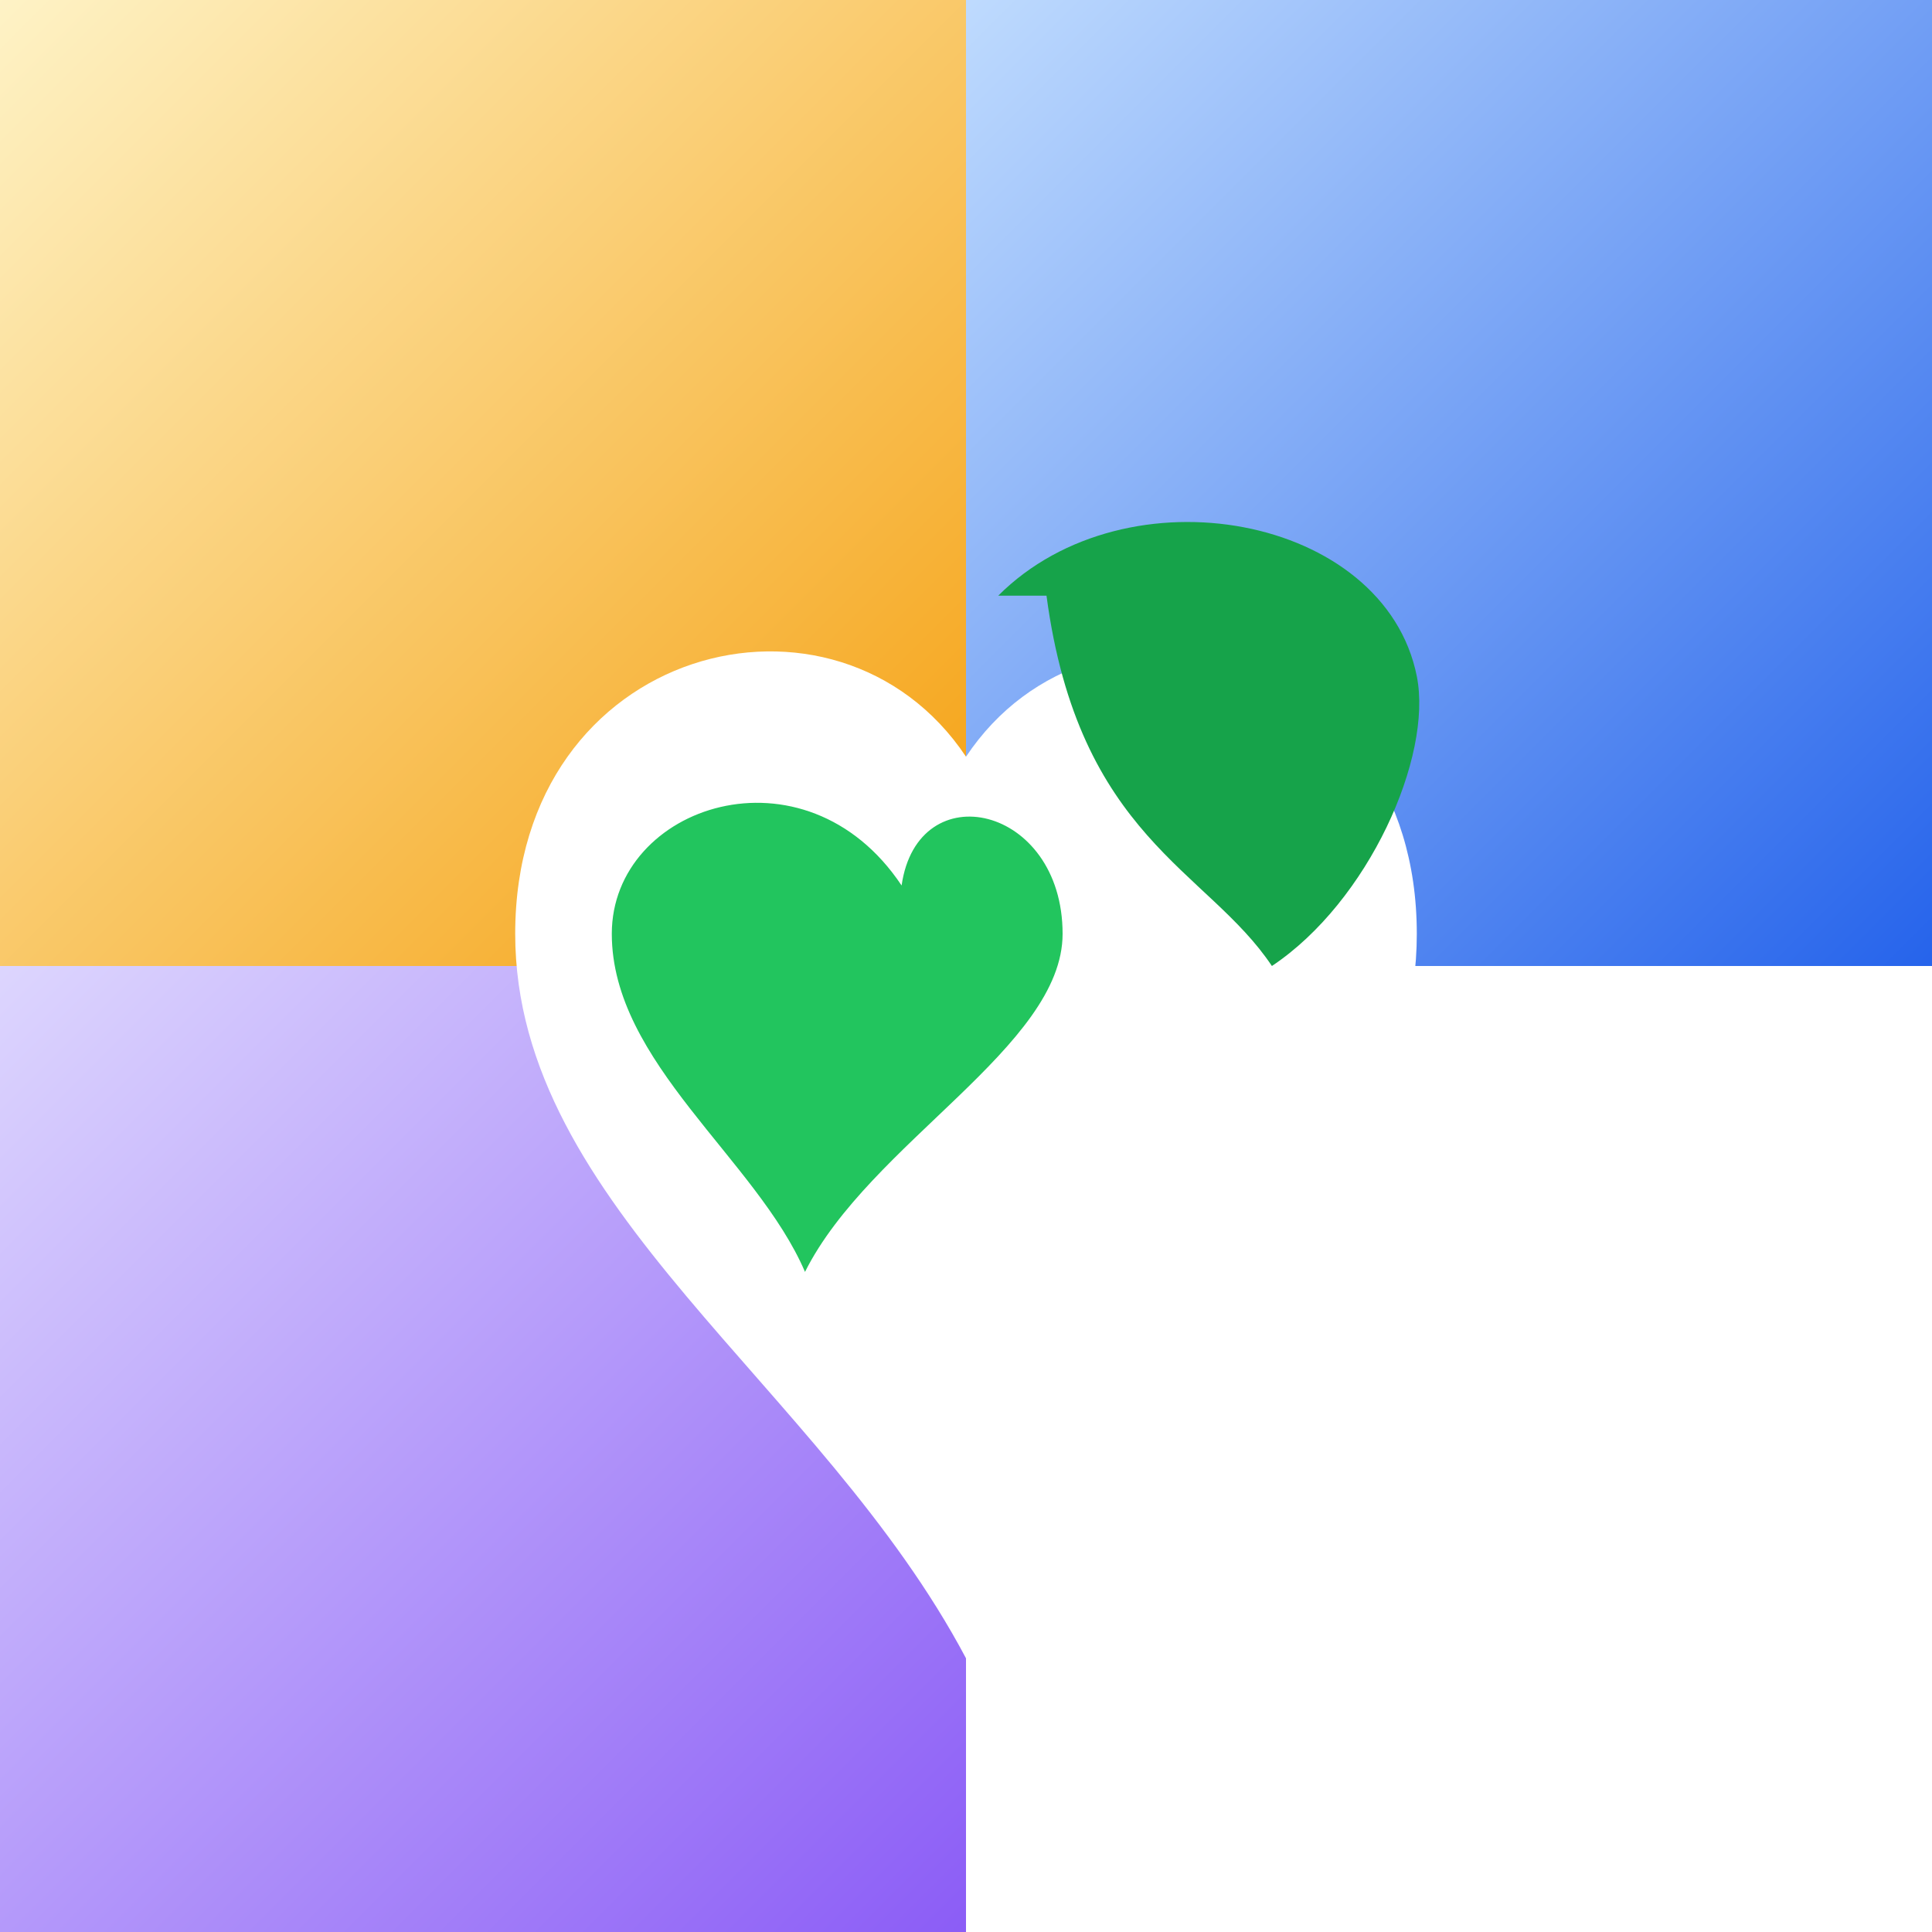
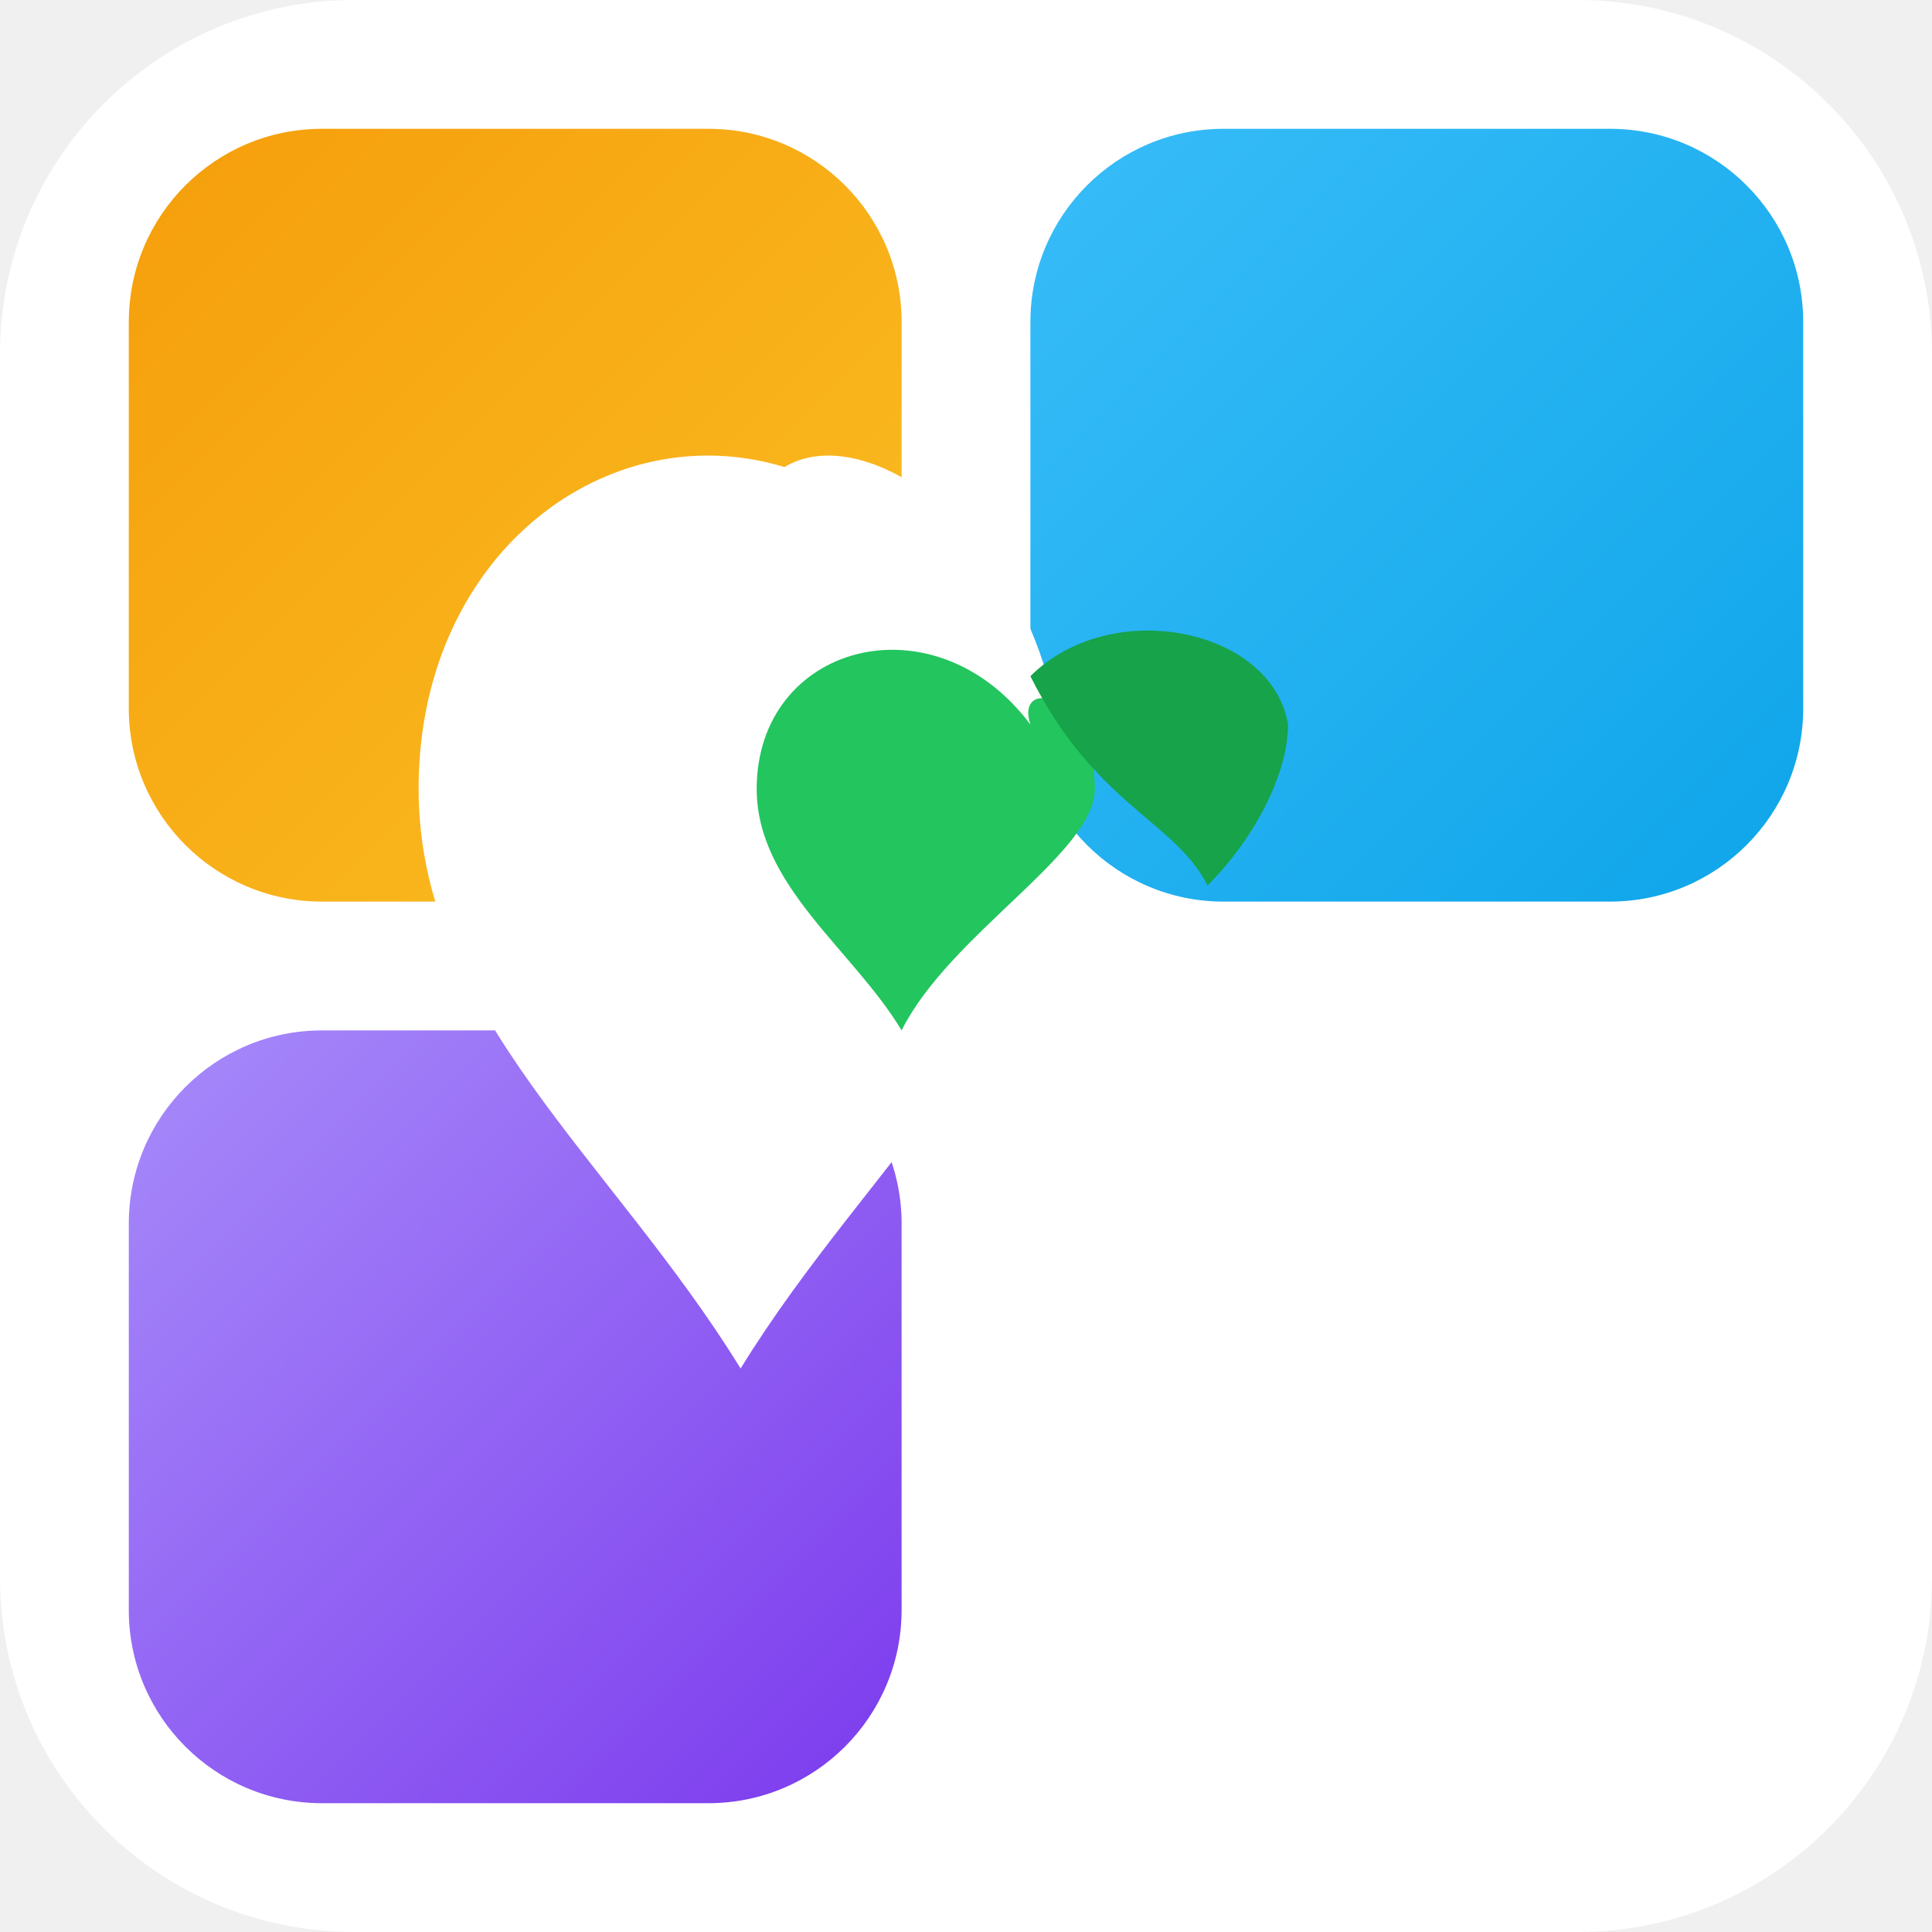
<svg xmlns="http://www.w3.org/2000/svg" viewBox="0 0 120 120">
  <defs>
-     <linearGradient id="grad1" x1="0%" y1="0%" x2="100%" y2="100%">
-       <stop offset="0%" stop-color="#fef3c7" />
-       <stop offset="100%" stop-color="#f59e0b" />
+     <linearGradient id="g1" x1="0%" y1="0%" x2="100%" y2="100%">
+       <stop offset="0%" stop-color="#f59e0b" />
+       <stop offset="100%" stop-color="#fbbf24" />
    </linearGradient>
-     <linearGradient id="grad2" x1="0%" y1="0%" x2="100%" y2="100%">
-       <stop offset="0%" stop-color="#bfdbfe" />
-       <stop offset="100%" stop-color="#2563eb" />
+     <linearGradient id="g2" x1="0%" y1="0%" x2="100%" y2="100%">
+       <stop offset="0%" stop-color="#38bdf8" />
+       <stop offset="100%" stop-color="#0ea5e9" />
    </linearGradient>
-     <linearGradient id="grad3" x1="0%" y1="0%" x2="100%" y2="100%">
-       <stop offset="0%" stop-color="#ddd6fe" />
-       <stop offset="100%" stop-color="#8b5cf6" />
+     <linearGradient id="g3" x1="0%" y1="0%" x2="100%" y2="100%">
+       <stop offset="0%" stop-color="#a78bfa" />
+       <stop offset="100%" stop-color="#7c3aed" />
    </linearGradient>
  </defs>
-   <rect width="120" height="120" rx="24" fill="#f8fafc" />
-   <path d="M0 0h60v60H0z" fill="url(#grad1)" />
-   <path d="M60 0h60v60H60z" fill="url(#grad2)" />
-   <path d="M0 60h60v60H0z" fill="url(#grad3)" />
-   <path d="M60 60h60v60H60z" fill="#ffffff" />
-   <path d="M60 47c-8-12-28-7-28 11 0 17 19 28 28 45 9-17 28-28 28-45 0-18-20-23-28-11z" fill="#ffffff" />
-   <path d="M56 55c-6-9-18-5-18 3 0 8 9 14 12 21 4-8 16-14 16-21 0-8-9-10-10-3z" fill="#22c55e" />
-   <path d="M62 37c8-8 24-5 26 5 1 5-3 14-9 18-4-6-12-8-14-23z" fill="#16a34a" />
+   <rect width="120" height="120" rx="22" fill="#ffffff" />
+   <rect x="8" y="8" width="48" height="48" rx="12" fill="url(#g1)" />
+   <rect x="64" y="8" width="48" height="48" rx="12" fill="url(#g2)" />
+   <rect x="8" y="64" width="48" height="48" rx="12" fill="url(#g3)" />
+   <rect x="64" y="64" width="48" height="48" rx="12" fill="#ffffff" opacity="0.95" />
+   <path d="M60 38c-12-18-34-9-34 11 0 14 12 23 20 36 8-13 20-22 20-36 0-20-22-29-20-11z" fill="#ffffff" />
+   <path d="M64 45c-6-8-17-5-17 4 0 6 6 10 9 15 3-6 12-11 12-15 0-6-5-7-4-4z" fill="#22c55e" />
+   <path d="M64 42c5-5 15-3 16 3 0 3-2 7-5 10-2-4-7-5-11-13z" fill="#16a34a" />
</svg>
